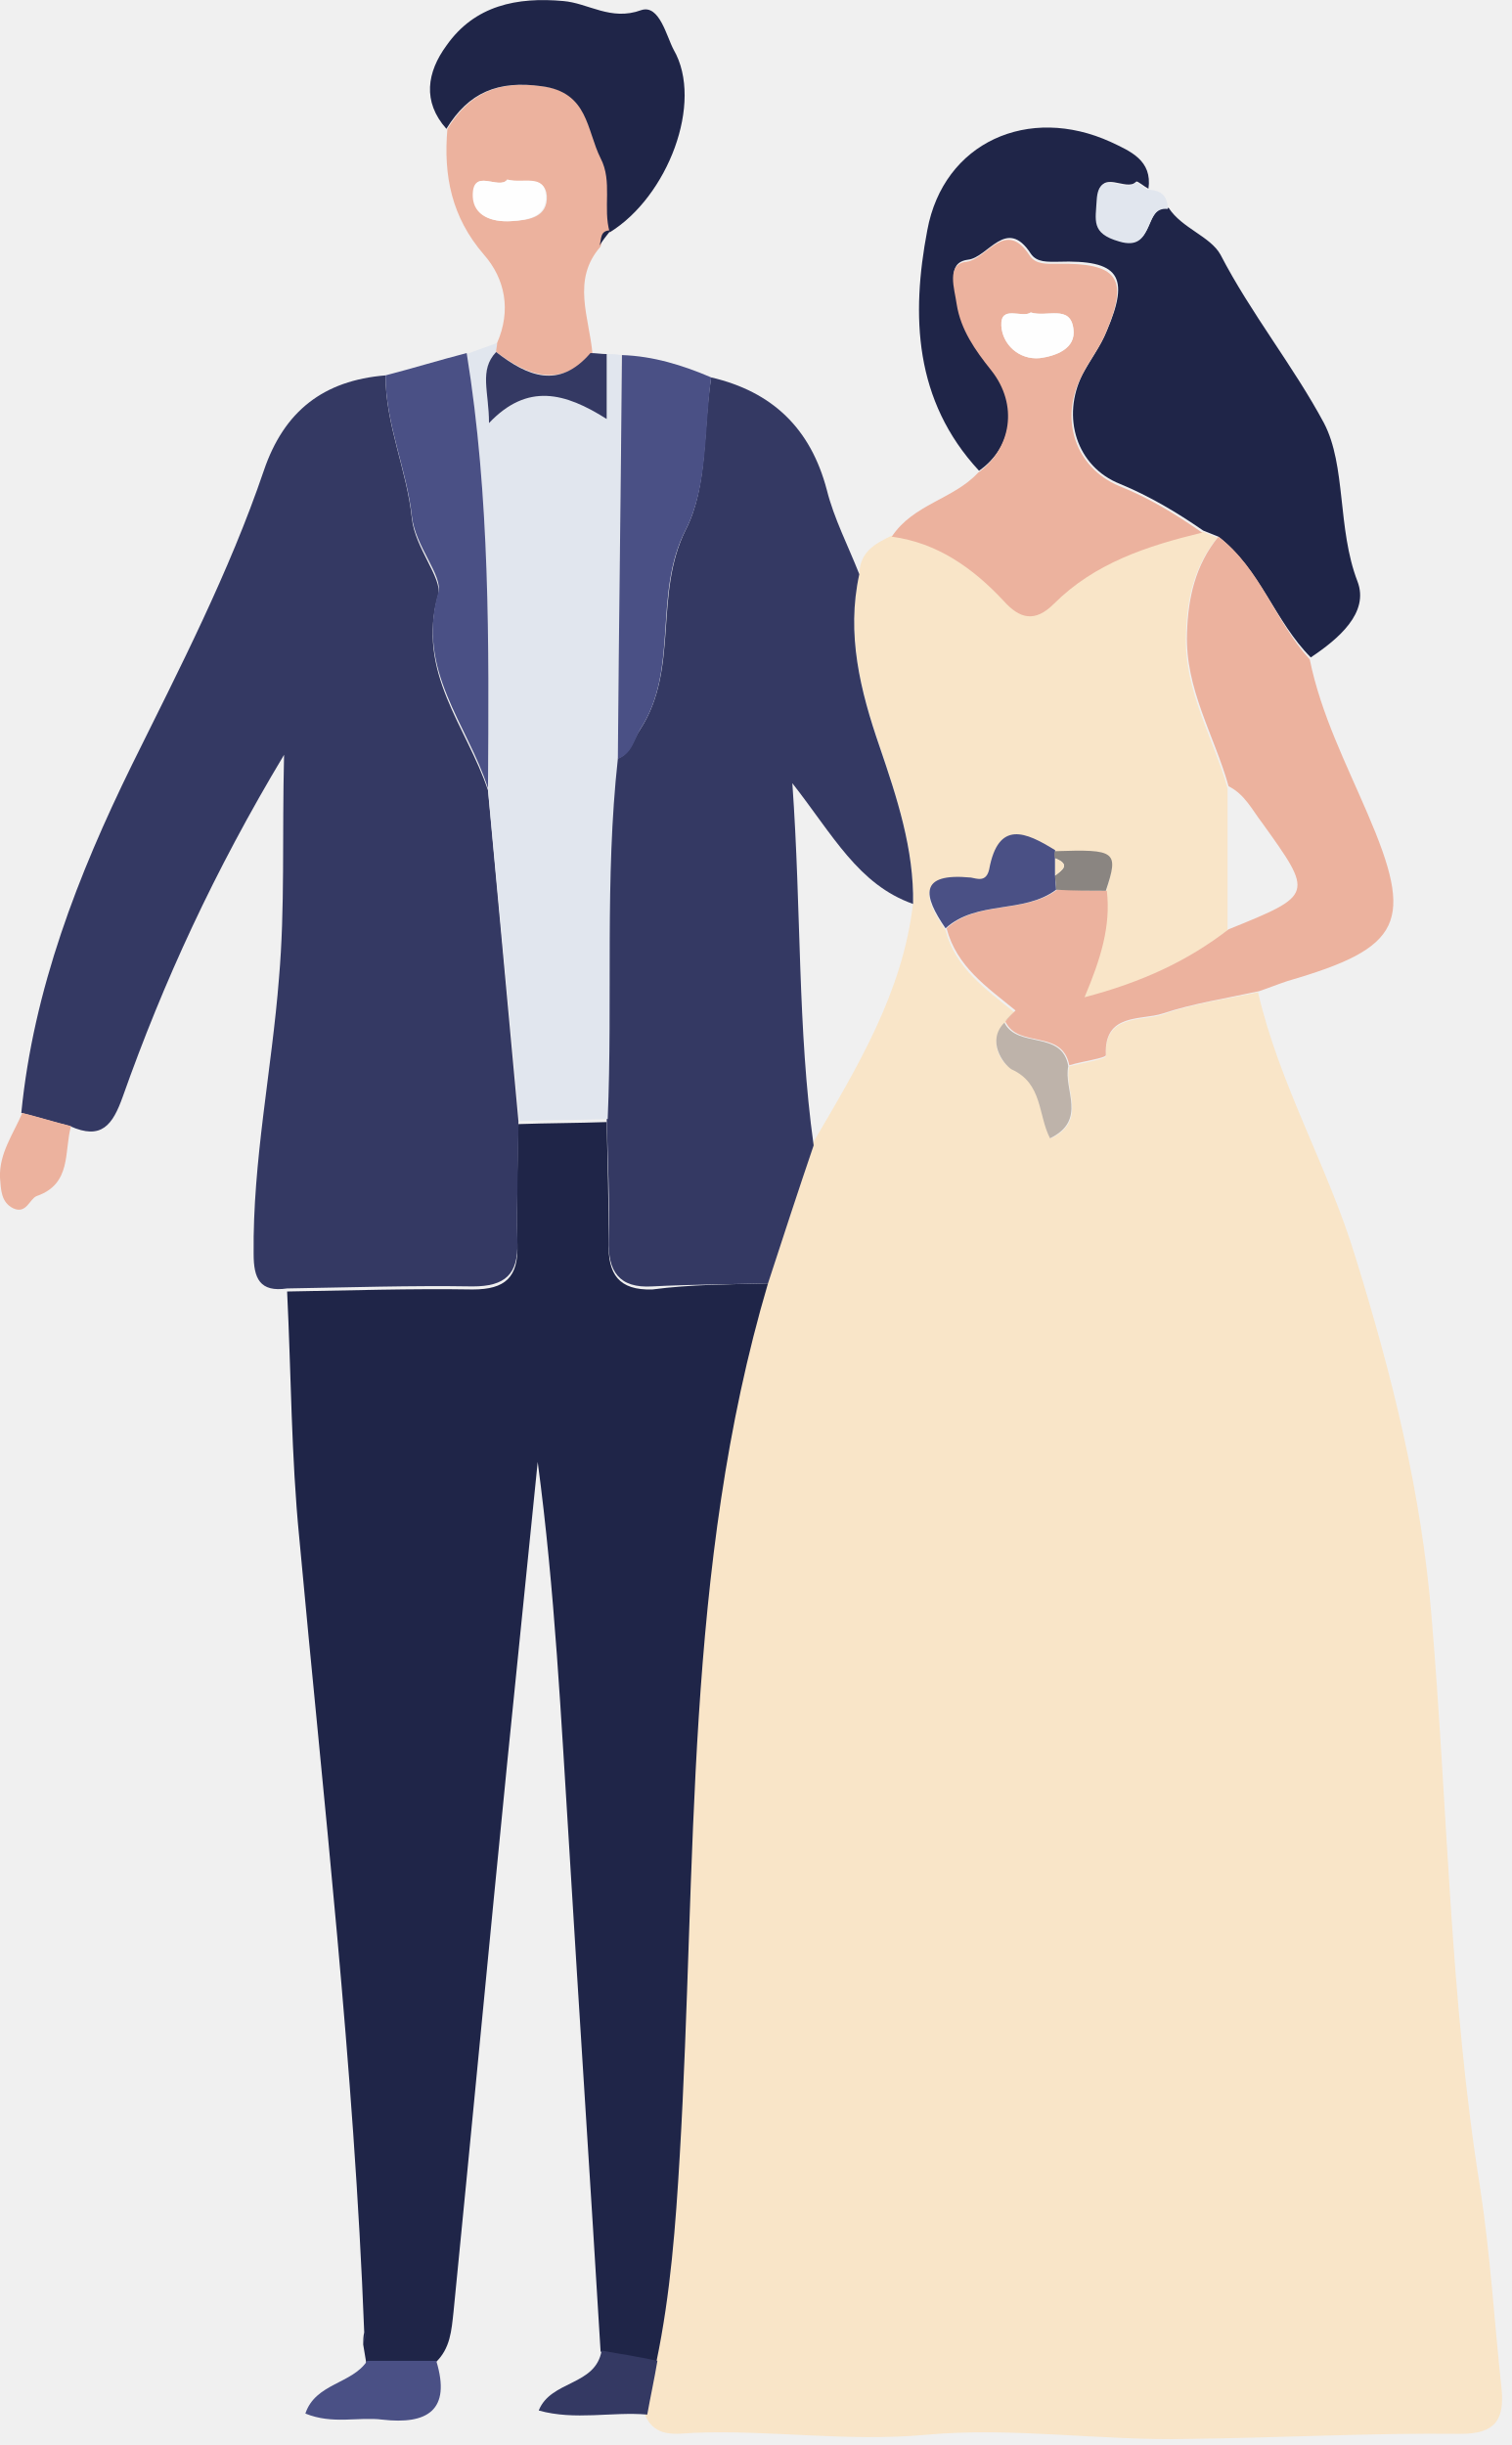
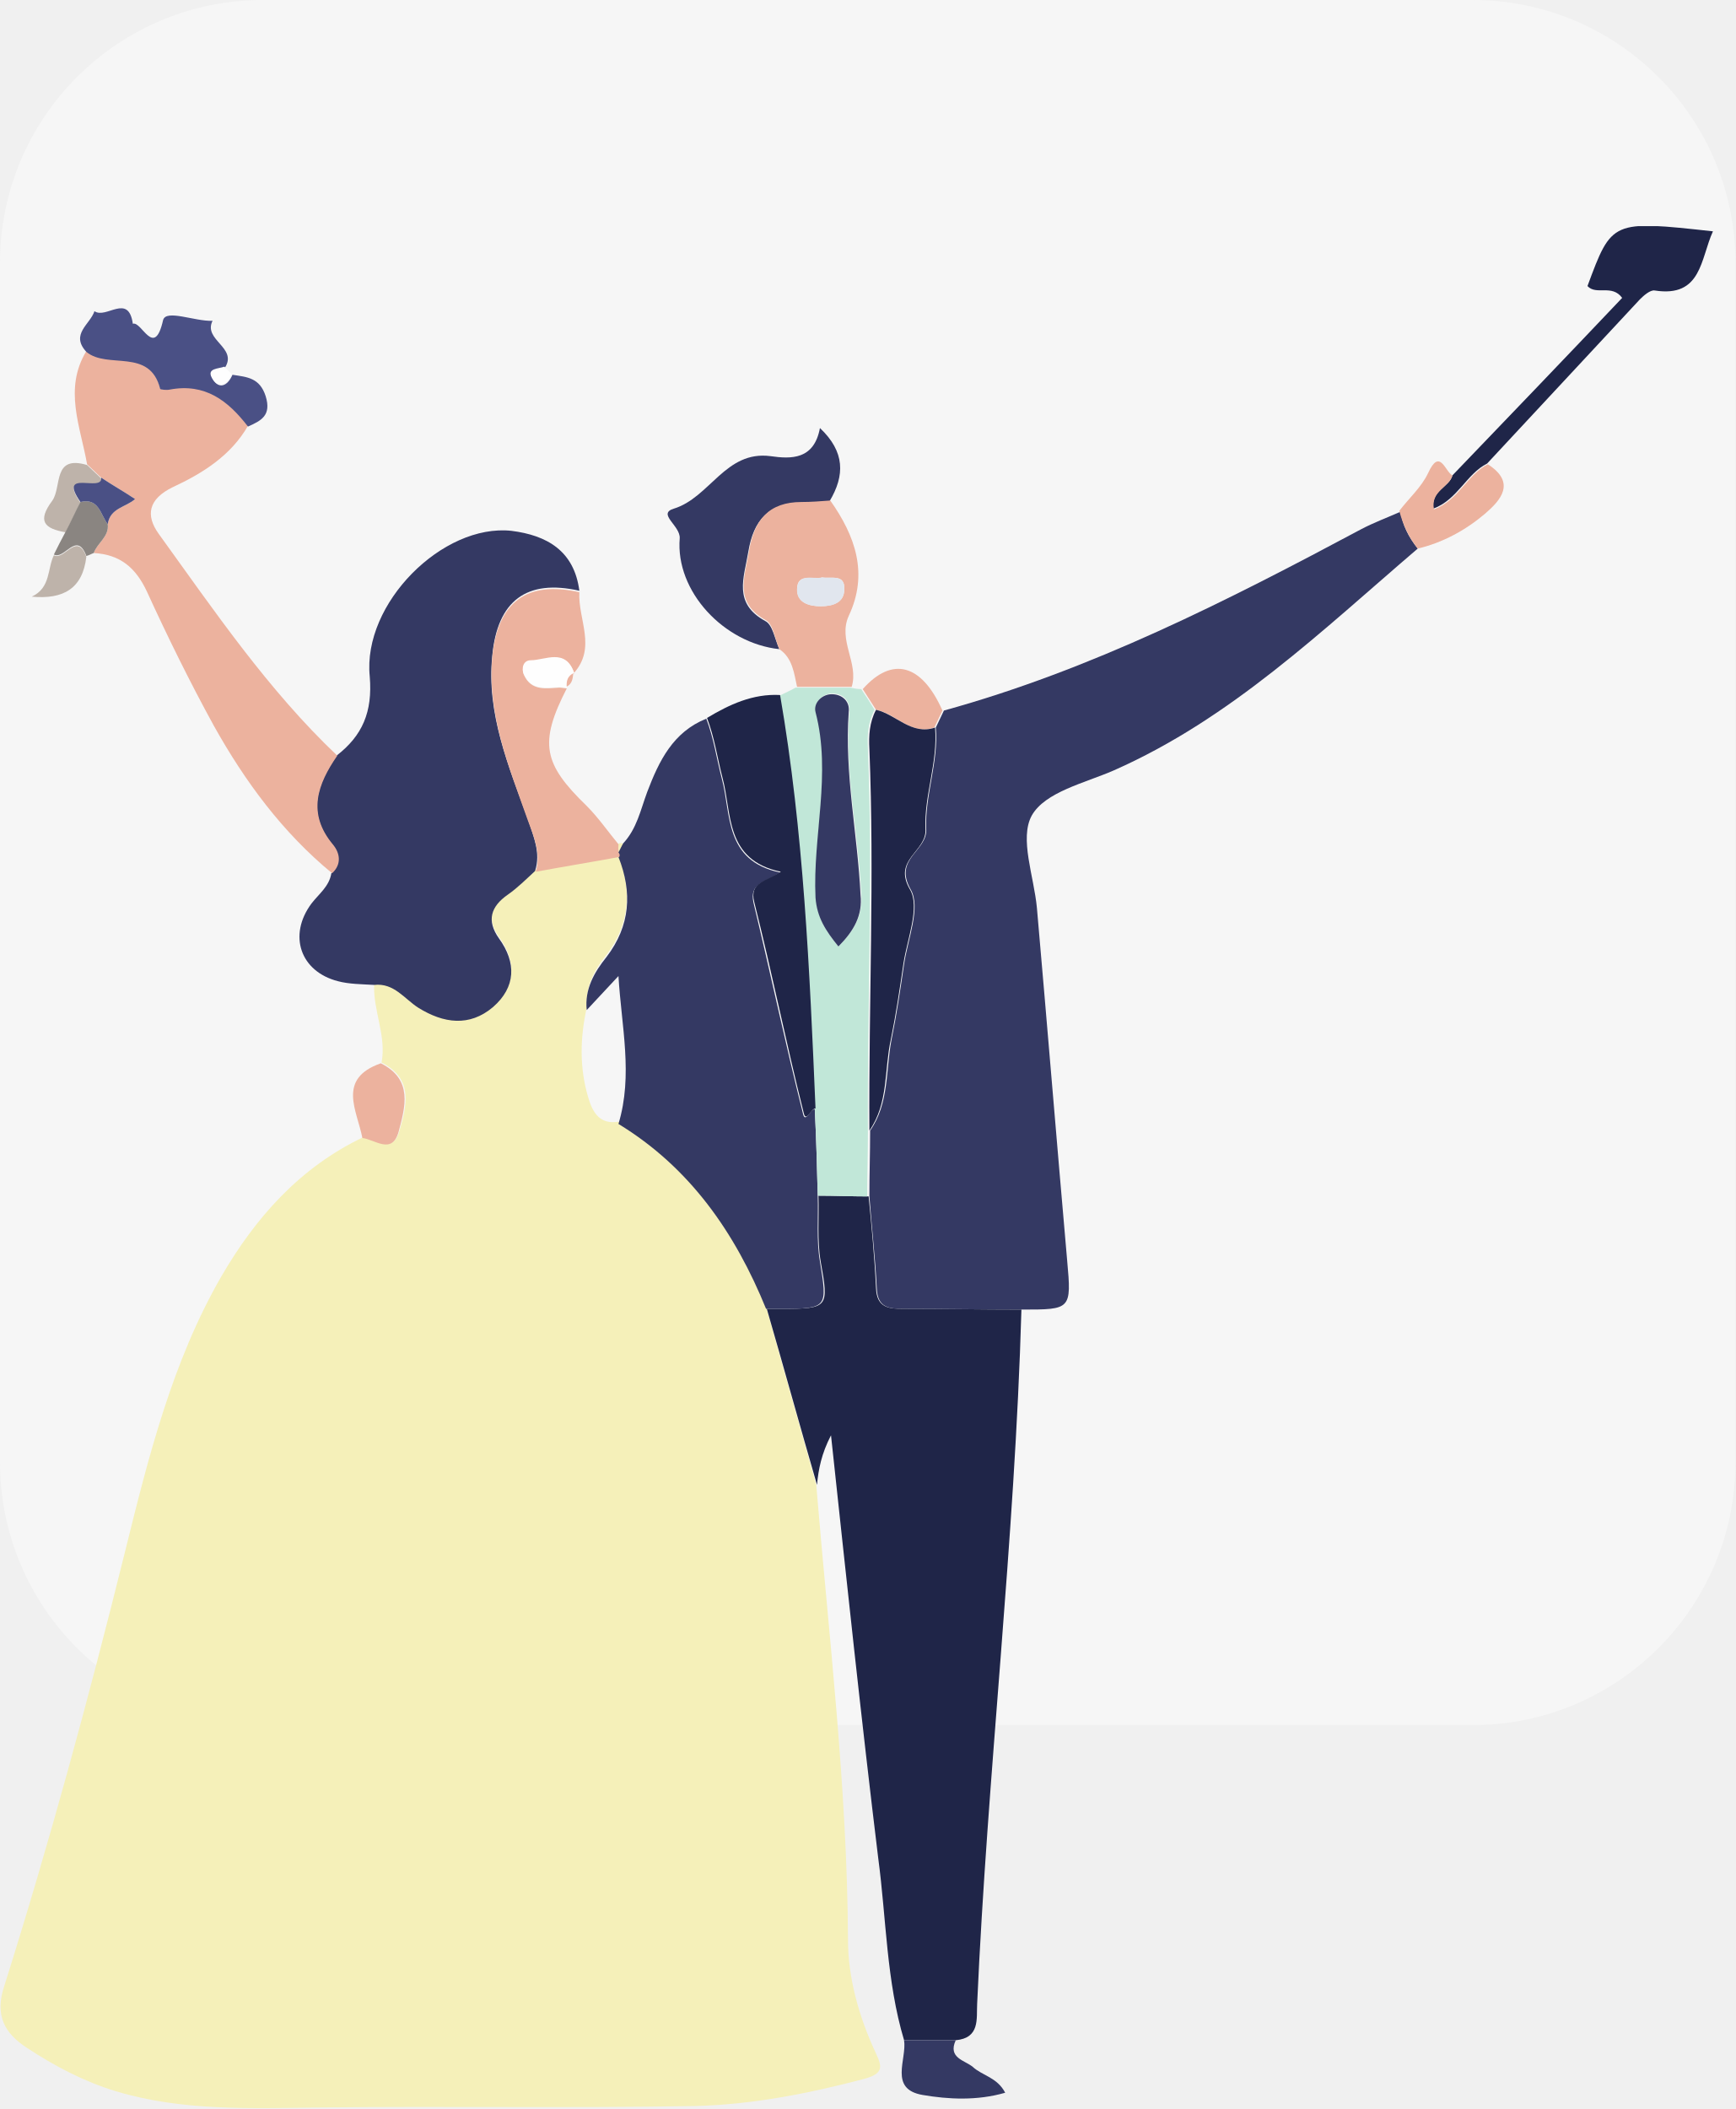
- <svg xmlns="http://www.w3.org/2000/svg" width="149" height="241" viewBox="0 0 149 241" fill="none">
+ <svg xmlns="http://www.w3.org/2000/svg" width="330" height="401" viewBox="0 0 330 401" fill="none">
+   <rect width="330" height="328" rx="50" fill="#F6F6F6" />
  <g clip-path="url(#clip0)">
-     <path d="M124 97.8C126.1 106.9 130.9 115 133.6 123.9C137.2 135.5 140.1 147.1 141.1 159.3C142.7 178.1 142.9 197 145.9 215.7C146.9 222.2 147.3 228.9 148 235.4C148.3 238.4 147.5 239.9 144 239.9C135 239.8 126.1 240.3 117.1 240.4C108.5 240.6 99.8 239.2 91.2 240C83.5 240.7 76 239.5 68.4 239.8C66.6 239.9 64.6 240.3 63.6 238.1C63.9 236.3 64.3 234.5 64.6 232.8C66 226.1 66.6 219.3 66.9 212.5C68.5 183.7 67.2 154.6 75.6 126.5C77.1 121.9 78.6 117.3 80.1 112.7C84.5 105.2 89 97.8 90 89C90.1 83.6 88.4 78.6 86.7 73.5C84.8 68 83.4 62.4 84.7 56.5C84.8 54.4 86.2 53.6 87.9 52.8C92.4 53.5 95.9 55.9 98.9 59.1C100.6 60.9 102.1 61.3 103.9 59.4C107.9 55.3 113.2 53.7 118.5 52.4C119 52.6 119.5 52.8 120 53C117.7 55.8 117 59 116.9 62.6C116.7 68.1 119.6 72.7 121 77.7C121 82.4 121 87.1 121 91.7C117 94.8 112.5 96.9 106.8 98.4C108.4 94.6 109.4 91.3 109 87.9C110.2 84 109.9 83.7 104 84C101.1 82.2 98.4 81 97.5 85.9C97.2 87.3 96.3 86.8 95.7 86.7C90.4 86.2 91 88.5 93.2 91.7C94.2 95.5 97.2 97.5 100 99.8C99.7 100.2 99.4 100.5 99 100.9C97.2 102.8 98.9 105 99.8 105.4C102.9 106.8 102.5 109.9 103.6 112.2C107.3 110.4 104.8 107.4 105.4 105.1C106.6 104.8 109 104.4 109 104.1C108.8 99.9 112.5 100.7 114.6 100C117.6 98.9 120.8 98.5 124 97.8Z" fill="#F9E5C8" />
-     <path d="M75.7 126.5C67.4 154.6 68.7 183.7 67 212.5C66.6 219.3 66.1 226.1 64.7 232.8C62.9 232.5 61.1 232.2 59.2 231.8C58.2 215.2 57.1 198.6 56.1 182C55.3 169.4 54.7 156.8 53 144.1C52 154 51 163.8 50 173.7C48.2 191.7 46.5 209.8 44.7 227.9C44.5 229.7 44.4 231.5 42.9 232.9C40.6 232.9 38.4 232.9 36.1 232.9C36 232.3 35.9 231.7 35.8 231.1C35.8 230.7 35.8 230.3 35.9 229.9C34.9 203.7 31.9 177.7 29.5 151.6C28.7 143.5 28.7 135.4 28.3 127.3C34.4 127.2 40.5 127 46.6 127.1C49.8 127.1 51.1 125.9 51 122.7C50.9 118.7 51 114.8 51.1 110.8C54 110.7 56.9 110.7 59.8 110.6C59.9 114.6 60 118.6 60 122.5C59.9 125.6 61 127.2 64.3 127.1C68.1 126.6 71.9 126.6 75.7 126.5Z" fill="#1F2548" />
-     <path d="M51.1 110.5C51.1 114.5 50.9 118.4 51 122.4C51.1 125.6 49.8 126.8 46.6 126.8C40.5 126.7 34.4 126.9 28.3 127C25.6 127.4 25 126 25 123.6C24.9 114.4 26.8 105.4 27.5 96.4C28.1 89.5 27.8 82.6 28 74.4C21.1 85.9 16.1 96.8 12.1 108.1C11.1 110.9 10 112.4 6.9 111C5.3 110.6 3.7 110.1 2.1 109.7C3.3 97.5 7.7 86.2 13 75.4C17.7 65.9 22.6 56.4 26 46.4C28 40.5 31.9 37.5 38 37C38 41.9 40.1 46.3 40.6 51.1C40.9 54 43.6 57 43.2 58.6C41 66.3 46 71.6 48.1 77.9C49.1 88.7 50.1 99.6 51.1 110.5Z" fill="#343963" />
-     <path d="M75.7 126.5C71.9 126.6 68.1 126.6 64.3 126.8C61 127 59.9 125.3 60 122.2C60.1 118.2 59.9 114.2 59.8 110.3C60.3 98.5 59.5 86.6 60.8 74.8C62.2 74.3 62.4 72.9 63.1 71.9C67 65.9 64.4 58.6 67.6 52.2C69.8 47.9 69.3 42.2 70.1 37.2C76.1 38.6 79.9 42.2 81.5 48.3C82.2 51.1 83.6 53.8 84.7 56.6C83.4 62.5 84.8 68.1 86.7 73.6C88.4 78.6 90.1 83.7 90 89.1C84.6 87.2 82.1 82.3 78.1 77.2C79 89.9 78.6 101.4 80.2 112.9C78.7 117.3 77.2 121.9 75.7 126.5Z" fill="#343963" />
-     <path d="M120.1 52.9C119.6 52.7 119.1 52.5 118.6 52.3C116 50.5 113.3 48.9 110.4 47.7C106.1 46 104.6 41.1 106.7 36.9C107.5 35.4 108.5 34.1 109.1 32.6C111.4 27.2 110.3 25.6 104.3 25.8C103.3 25.8 102.2 25.9 101.6 25C99.2 21.3 97.4 25.4 95.4 25.6C93.2 25.9 94.2 28.3 94.4 29.8C94.7 32.3 96.2 34.3 97.8 36.3C100.5 39.8 99.8 44.1 96.5 46.4C90.1 39.5 89.8 31.1 91.4 22.7C93 14 101.4 10.3 109.5 14C111.4 14.9 113.6 15.8 113.2 18.6C112.8 18.4 112.1 17.8 112 17.9C111 19 108.4 16.4 108.2 19.6C108.1 21.5 107.7 22.9 110.4 23.7C114 24.7 112.7 20.1 115.2 20.5C116.5 22.5 119.3 23.3 120.3 25.1C123.3 30.9 127.5 36.1 130.5 41.7C132.7 45.9 131.8 52.1 133.8 57.3C135 60.4 131.9 63 129.2 64.8C125.7 61.3 124.2 56.1 120.1 52.9Z" fill="#1F2548" />
-     <path d="M60.9 74.8C59.6 86.6 60.4 98.5 59.9 110.3C57 110.4 54.1 110.4 51.2 110.5C50.2 99.6 49.1 88.7 48.1 77.8C48.2 63.4 48.3 49.1 46 34.9C47 34.5 48 34.2 49 33.8C49 34.1 49 34.4 48.9 34.7C47.2 36.6 48.2 38.7 48.2 41.7C52.1 37.7 55.8 38.6 59.8 41.3C59.8 38.8 59.8 36.9 59.8 34.9C60.3 34.9 60.7 34.9 61.2 35C61.2 48.2 61 61.5 60.9 74.8Z" fill="#E1E6EE" />
-     <path d="M120.1 52.9C124.3 56.1 125.7 61.3 129.1 65C130.2 70.4 132.7 75.3 134.8 80.2C139.4 90.9 138.3 93.4 126.9 96.7C126 97 125 97.4 124.1 97.7C120.9 98.4 117.6 98.9 114.6 99.9C112.5 100.6 108.8 99.8 109 104C109 104.3 106.7 104.6 105.4 105C104.7 101.4 100.4 103.4 99.1 100.7C99.4 100.3 99.7 100 100.1 99.6C97.3 97.3 94.3 95.3 93.3 91.5C96.4 88.7 101 90.1 104.2 87.7C105.8 87.7 107.5 87.8 109.1 87.8C109.5 91.3 108.5 94.5 106.9 98.3C112.6 96.8 117.1 94.7 121.1 91.6C129.5 88.2 129.5 88.2 124.4 81.1C123.4 79.8 122.7 78.3 121.1 77.5C119.7 72.5 116.8 67.9 117 62.4C117.1 59 117.8 55.7 120.1 52.9Z" fill="#ECB29E" />
-     <path d="M96.4 46.6C99.7 44.2 100.4 39.9 97.7 36.5C96.1 34.5 94.7 32.5 94.3 30C94.1 28.5 93.2 26 95.3 25.8C97.3 25.5 99.1 21.5 101.5 25.2C102.1 26.1 103.2 26 104.2 26C110.2 25.9 111.3 27.4 109 32.8C108.4 34.3 107.3 35.6 106.6 37.1C104.4 41.3 106 46.1 110.3 47.9C113.3 49.1 115.9 50.7 118.5 52.5C113.1 53.8 107.9 55.5 103.9 59.5C102 61.4 100.5 61 98.9 59.2C95.9 56 92.4 53.5 87.9 52.9C90 49.7 94 49.2 96.4 46.6ZM101.6 30.8C100.7 31.4 98.6 30 98.7 32.1C98.8 33.9 100.4 35.5 102.5 35.3C104 35.1 106.1 34.4 105.8 32.4C105.5 30 103.2 31.3 101.6 30.8Z" fill="#ECB29E" />
-     <path d="M48.9 34.7C48.9 34.4 49 34.1 49 33.8C50.4 30.6 49.8 27.5 47.7 25.1C44.5 21.4 43.7 17.3 44.1 12.7C46.3 9.1 49.2 7.9 53.5 8.5C58.1 9.1 57.9 12.8 59.3 15.6C60.5 18 59.5 20.5 60.2 22.9L60.3 22.8C59.2 22.8 59.4 23.7 59.2 24.3C56.3 27.6 58.1 31.3 58.4 34.9C55.1 38.3 52 37 48.9 34.7ZM50 17.7C49.2 18.8 46.5 16.4 46.7 19.4C46.8 21.3 48.5 21.9 50.4 21.8C52.2 21.7 54 21.4 53.9 19.3C53.7 17.2 51.5 18.2 50 17.7Z" fill="#ECB29E" />
-     <path d="M60.1 22.9C59.4 20.5 60.4 17.9 59.2 15.6C57.8 12.8 58 9.1 53.4 8.5C49.1 7.9 46.2 9.1 44 12.7C41.6 10 42.1 7.1 44 4.5C46.8 0.5 51 -0.3 55.5 0.1C58 0.3 60.2 2.1 63.2 1C65 0.4 65.7 3.6 66.4 4.9C69.4 10.1 65.8 19.4 60.1 22.9Z" fill="#1F2548" />
-     <path d="M46 34.8C48.3 49 48.2 63.4 48.1 77.7C46.1 71.4 41 66.1 43.2 58.4C43.7 56.8 40.9 53.8 40.6 50.9C40.1 46.3 38 41.8 38 37C40.7 36.3 43.3 35.5 46 34.8Z" fill="#4A5085" />
-     <path d="M60.9 74.8C61 61.5 61.2 48.2 61.3 35C64.4 35.1 67.3 36 70.1 37.2C69.4 42.3 69.8 47.9 67.6 52.2C64.3 58.6 67 65.9 63.1 71.9C62.5 72.9 62.3 74.3 60.9 74.8Z" fill="#4A5085" />
-     <path d="M36.2 232.7C38.5 232.7 40.7 232.7 43 232.7C44.5 237.6 42.1 239 37.7 238.5C35.3 238.2 32.8 239 30.1 237.9C31.1 234.9 34.7 235 36.2 232.7Z" fill="#4A5085" />
-     <path d="M59.3 231.7C61.1 232 62.9 232.3 64.8 232.7C64.5 234.5 64.1 236.3 63.8 238C60.3 237.7 56.7 238.6 53.1 237.6C54.3 234.6 58.7 235.2 59.3 231.7Z" fill="#343963" />
-     <path d="M2.2 109.7C3.8 110.1 5.4 110.6 7 111C6.3 113.5 7.1 116.7 3.6 117.9C2.9 118.2 2.6 119.7 1.3 119.1C0.1 118.5 0.1 117.3 3.11155e-06 116.1C-0.1 113.7 1.3 111.8 2.2 109.7Z" fill="#ECB29E" />
-     <path d="M48.9 34.7C52 37.1 55.1 38.4 58.2 34.8C58.7 34.8 59.3 34.9 59.8 34.9C59.8 36.8 59.8 38.7 59.8 41.3C55.7 38.7 52 37.7 48.2 41.7C48.2 38.6 47.2 36.5 48.9 34.7Z" fill="#343963" />
-     <path d="M115.1 20.6C112.6 20.3 113.9 24.9 110.3 23.8C107.5 23 108 21.7 108.1 19.7C108.3 16.5 110.9 19.1 111.9 18C112 17.9 112.7 18.5 113.1 18.7C114.4 18.7 115.1 19.3 115.1 20.6Z" fill="#E1E6EE" />
-     <path d="M36 229.7C36 230.1 36 230.5 35.9 230.9C35.9 230.5 36 230.1 36 229.7Z" fill="#4A5085" />
-     <path d="M59.1 24.2C59.3 23.6 59.1 22.7 60.2 22.7C59.8 23.2 59.4 23.7 59.1 24.2Z" fill="#1F2548" />
-     <path d="M104.1 87.7C100.9 90.1 96.3 88.7 93.2 91.5C91 88.3 90.5 86 95.7 86.5C96.3 86.6 97.2 87 97.5 85.7C98.4 80.8 101.1 82 104 83.8C104 84 104 84.3 104 84.5C104 85.1 104 85.6 104 86.2C104 86.8 104.1 87.3 104.1 87.7Z" fill="#4A5085" />
-     <path d="M99 100.8C100.3 103.4 104.7 101.5 105.3 105.1C104.8 107.4 107.2 110.4 103.5 112.2C102.3 109.9 102.8 106.8 99.7 105.4C98.9 104.9 97.2 102.6 99 100.8Z" fill="#BEB3AA" />
-     <path d="M104.1 87.7C104.1 87.2 104 86.8 104 86.3C104.8 85.7 105.5 85.2 104 84.6C103.9 84.4 103.9 84.1 104 83.9C110 83.7 110.3 83.9 109 87.8C107.4 87.8 105.8 87.8 104.1 87.7Z" fill="#8A8581" />
-     <path d="M100 99.6C99.7 100 99.4 100.3 99 100.7C99.4 100.4 99.7 100 100 99.6Z" fill="#BEB3AA" />
-     <path d="M101.6 30.8C103.2 31.3 105.5 30 105.8 32.4C106.1 34.4 104 35.1 102.5 35.3C100.5 35.5 98.8 34 98.7 32.1C98.6 30 100.8 31.4 101.6 30.8Z" fill="#FEFEFE" />
-     <path d="M50 17.7C51.6 18.1 53.7 17.1 53.8 19.3C53.9 21.4 52 21.7 50.3 21.8C48.5 21.9 46.7 21.3 46.6 19.4C46.5 16.4 49.2 18.8 50 17.7Z" fill="#FEFEFE" />
-     <path d="M104 84.6C105.5 85.2 104.8 85.7 104 86.3C104 85.7 104 85.2 104 84.6Z" fill="#F9E5C8" />
+     <path d="M155.211 282.323C157.597 311.148 161.105 339.833 161.246 368.8C161.246 376.112 163.351 383.564 166.579 390.454C167.842 393.126 167.842 394.251 164.474 395.235C153.808 398.047 143.142 400.156 132.196 400.438C108.339 400.859 84.482 400.438 60.625 400.719C47.574 400.859 34.663 401.422 22.033 397.625C15.998 395.797 10.385 392.844 5.052 389.329C0.982 386.657 -1.123 383.283 0.842 377.518C9.402 350.379 16.84 322.96 23.717 295.259C28.207 277.12 32.698 258.981 42.101 242.67C48.556 231.562 56.976 222 69.045 216.235C71.431 216.516 74.659 219.469 75.922 215.11C77.325 210.329 78.728 205.126 72.554 202.033C73.536 196.971 70.87 192.049 71.15 186.987C74.939 186.566 76.904 189.659 79.57 191.346C84.342 194.299 89.254 195.143 93.744 191.206C98.095 187.409 98.235 182.769 94.867 178.129C92.481 174.754 93.323 172.082 96.551 169.833C98.375 168.567 100.059 166.88 101.743 165.333C107.076 164.349 112.269 163.505 117.601 162.521C120.127 169.27 119.847 175.598 115.356 181.504C112.97 184.456 111.286 187.69 111.567 191.628C110.304 197.252 110.164 203.017 111.848 208.642C112.69 211.595 114.093 213.844 117.601 213.282C131.214 221.719 139.774 233.952 145.669 248.435C148.896 259.965 152.124 271.214 155.211 282.323Z" fill="#F5F0B9" />
+     <path d="M269.585 104.307C251.341 119.915 234.08 136.648 211.767 146.491C206.294 148.881 198.715 150.569 196.189 155.068C193.804 159.427 196.61 166.599 197.172 172.645C199.136 195.002 200.961 217.36 202.926 239.717C203.768 248.998 203.627 248.998 194.365 248.998C186.927 248.998 179.349 248.857 171.911 248.857C169.105 248.857 166.859 248.716 166.719 244.92C166.438 239.155 165.737 233.249 165.316 227.484C165.316 223.266 165.456 219.188 165.456 214.969C169.105 209.767 168.403 203.439 169.526 197.674C170.508 192.893 171.21 188.112 171.911 183.331C172.613 178.551 175.139 172.504 173.174 169.13C169.806 163.224 176.402 161.818 176.121 157.599C175.841 151.272 178.507 144.804 177.946 138.335C178.507 137.211 178.928 136.226 179.489 135.101C207.557 127.368 233.238 114.291 258.779 100.651C261.165 99.386 263.831 98.401 266.357 97.276C266.638 99.808 267.901 102.198 269.585 104.307Z" fill="#343963" />
+     <path d="M165.175 227.484C165.737 233.249 166.298 239.014 166.579 244.92C166.719 248.716 169.105 248.857 171.771 248.857C179.209 248.857 186.787 248.998 194.225 248.998C192.962 293.15 187.769 337.021 185.805 381.033C185.664 383.845 186.366 387.501 181.735 387.923C178.507 387.923 175.139 387.923 171.911 387.923C168.543 376.674 168.543 364.863 167 353.332C163.772 326.897 160.965 300.321 158.018 272.902C156.194 276.417 155.632 279.37 155.352 282.323C152.124 271.214 149.037 259.965 145.809 248.857C146.791 248.857 147.633 248.857 148.616 248.857C157.597 248.857 157.597 248.576 156.053 239.858C155.352 235.78 155.773 231.562 155.632 227.343C158.72 227.343 161.947 227.484 165.175 227.484Z" fill="#1F2548" />
+     <path d="M101.743 165.614C100.059 167.161 98.375 168.848 96.551 170.114C93.323 172.364 92.481 175.035 94.867 178.41C98.235 183.05 98.095 187.69 93.744 191.487C89.254 195.284 84.342 194.581 79.57 191.628C76.904 189.94 74.939 186.847 71.15 187.269C68.764 187.128 66.379 187.128 64.274 186.566C57.117 184.738 54.731 177.848 59.222 171.801C60.625 169.973 62.59 168.567 63.011 166.036C64.835 164.208 64.555 162.24 63.151 160.552C58.239 154.647 60.344 149.022 63.993 143.679C68.905 139.882 70.87 135.383 70.308 128.633C68.905 114.712 84.201 99.526 97.253 100.932C103.989 101.776 109.181 104.729 110.164 112.322C100.2 110.072 94.586 114.15 93.604 124.696C92.481 135.664 96.691 145.647 100.34 155.631C101.463 159.146 102.866 162.099 101.743 165.614Z" fill="#343963" />
+     <path d="M155.492 227.343C155.632 231.562 155.211 235.78 155.913 239.858C157.316 248.576 157.457 248.857 148.475 248.857C147.493 248.857 146.651 248.857 145.669 248.857C139.774 234.374 131.214 222 117.601 213.704C120.408 204.423 118.163 195.143 117.601 185.581C115.637 187.69 113.532 189.94 111.567 192.049C111.146 188.112 112.97 184.878 115.356 181.925C119.847 176.02 120.268 169.692 117.601 162.943C117.742 162.661 117.742 162.38 117.461 162.099C117.742 161.537 118.022 160.974 118.443 160.412C121.11 157.599 121.811 153.943 123.074 150.569C125.32 144.663 127.986 139.179 134.301 136.648C135.705 140.304 136.266 144.241 137.248 148.038C139.073 154.787 137.669 163.646 148.335 165.896C145.528 167.723 142.441 167.864 143.283 171.661C146.511 185.019 149.317 198.377 152.685 211.735C153.106 213.704 154.089 210.892 154.931 210.892C155.211 216.375 155.352 221.859 155.492 227.343Z" fill="#343963" />
+     <path d="M64.133 143.679C60.344 149.163 58.38 154.646 63.291 160.552C64.695 162.24 64.975 164.349 63.151 166.036C53.749 158.302 46.592 148.6 40.697 138.054C36.066 129.617 31.856 121.04 27.927 112.463C25.822 107.963 22.875 105.432 17.823 105.151C18.524 103.182 20.77 102.057 20.489 99.667C20.91 96.573 23.997 96.433 25.681 94.886C23.576 93.48 21.331 92.215 19.226 90.808C18.384 89.965 17.402 89.121 16.56 88.277C15.297 81.106 12.069 73.935 16.419 66.763C20.629 70.138 28.488 65.92 30.453 73.794C30.453 74.075 31.716 74.075 32.277 73.935C38.873 72.669 43.364 76.044 47.153 80.965C43.925 86.59 38.592 89.965 32.839 92.636C28.207 94.886 27.646 97.98 30.172 101.495C40.838 116.259 50.942 131.164 64.133 143.679Z" fill="#ECB29E" />
+     <path d="M155.492 227.343C155.352 221.859 155.211 216.375 154.931 210.892C153.808 184.597 152.685 158.302 148.195 132.289C149.317 131.727 150.3 131.305 151.282 130.742C154.79 130.742 158.299 130.742 161.667 130.742C162.368 130.883 163.07 131.024 163.772 131.024C164.614 132.289 165.456 133.555 166.298 134.961C165.035 137.351 164.895 139.882 165.035 142.413C166.017 166.599 164.895 190.784 165.035 214.969C165.035 219.188 164.895 223.265 164.895 227.484C161.947 227.484 158.72 227.343 155.492 227.343ZM159.421 179.957C162.368 177.004 164.053 174.192 163.772 169.973C163.211 158.302 160.544 146.913 161.526 135.242C161.667 132.992 159.983 131.727 158.018 131.867C156.334 132.008 154.79 133.555 155.211 135.242C158.299 147.053 154.51 158.724 155.211 170.536C155.352 174.332 157.036 177.004 159.421 179.957Z" fill="#C1E7D8" />
+     <path d="M148.335 132.148C152.826 158.162 153.948 184.456 155.071 210.751C154.229 210.751 153.247 213.563 152.826 211.595C149.458 198.236 146.791 184.878 143.423 171.52C142.441 167.723 145.669 167.583 148.475 165.755C137.81 163.505 139.213 154.646 137.389 147.897C136.406 144.101 135.845 140.163 134.442 136.507C138.652 133.976 143.142 131.867 148.335 132.148Z" fill="#1F2548" />
+     <path d="M117.601 162.099C117.882 162.38 117.882 162.661 117.742 162.943C112.409 163.927 107.217 164.771 101.884 165.755C102.866 162.24 101.603 159.287 100.34 155.912C96.832 145.929 92.622 135.945 93.604 124.977C94.586 114.431 100.2 110.353 110.164 112.603C109.883 117.806 113.532 123.149 109.041 128.071H109.181C107.638 123.29 103.848 125.68 100.901 125.68C99.638 125.68 99.077 127.227 99.638 128.352C101.042 131.445 103.848 130.883 106.375 130.742C106.796 130.742 107.357 130.883 107.778 130.883C102.445 141.288 103.287 145.225 111.567 153.24C113.812 155.49 115.637 158.162 117.742 160.693C117.601 160.974 117.601 161.537 117.601 162.099Z" fill="#ECB29E" />
+     <path d="M148.195 123.43C137.669 122.306 128.407 112.463 129.249 102.339C129.39 99.948 124.899 97.698 128.127 96.714C135.003 94.605 137.95 85.606 146.511 86.731C150.44 87.293 154.79 87.434 155.913 81.387C160.684 85.887 160.684 90.386 157.737 95.308C155.913 95.448 154.089 95.589 152.264 95.589C146.09 95.73 143.283 98.964 142.3 104.87C141.458 109.932 139.353 114.712 145.528 118.087C146.932 118.79 147.353 121.603 148.195 123.43Z" fill="#343963" />
+     <path d="M148.195 123.43C147.353 121.603 147.072 118.79 145.669 117.947C139.494 114.572 141.599 109.791 142.441 104.729C143.423 98.823 146.23 95.449 152.405 95.449C154.229 95.449 156.053 95.308 157.878 95.167C162.649 101.917 165.175 109.088 161.386 117.103C159.281 121.743 163.351 126.102 161.947 130.602C158.439 130.602 154.931 130.602 151.563 130.602C151.001 128.071 150.721 125.118 148.195 123.43ZM156.334 109.791C154.65 110.354 151.563 108.807 151.563 112.041C151.563 114.572 153.808 115.275 156.053 115.275C158.299 115.275 160.544 114.572 160.544 112.041C160.684 109.088 158.158 110.072 156.334 109.791Z" fill="#ECB29E" />
+     <path d="M276.181 90.386C286.987 79.138 297.792 67.888 308.458 56.639C306.493 53.968 303.546 56.218 301.862 54.39C306.493 41.875 306.493 41.875 325.719 43.984C323.334 49.187 323.614 56.639 314.633 55.233C313.791 55.093 312.528 56.218 311.826 56.921C302.143 67.326 292.46 77.731 282.777 88.137C278.847 90.105 277.163 95.027 272.532 96.714C272.111 93.199 275.619 92.636 276.181 90.386Z" fill="#1F2548" />
+     <path d="M47.153 81.106C43.364 76.185 39.013 72.81 32.277 74.075C31.716 74.216 30.453 74.075 30.453 73.935C28.488 66.061 20.489 70.279 16.419 66.904C13.332 63.529 17.121 61.702 17.963 59.17C20.208 60.717 24.418 55.655 25.26 61.561C26.945 60.998 29.33 68.31 31.014 60.858C31.576 58.749 37.049 61.139 40.417 60.998C38.592 64.654 45.188 66.061 42.802 69.857C41.68 70.279 39.434 70.138 40.417 71.966C41.539 74.075 43.223 73.513 44.206 71.263C47.013 71.685 49.398 71.826 50.521 75.341C51.644 78.997 49.679 79.981 47.153 81.106Z" fill="#4A5085" />
+     <path d="M276.181 90.386C275.619 92.636 271.971 93.339 272.672 96.855C277.303 95.167 278.988 90.246 282.917 88.277C288.39 91.793 285.303 95.167 282.356 97.698C278.707 100.792 274.356 103.182 269.585 104.307C267.901 102.198 266.778 99.808 266.077 97.136C267.901 94.746 270.287 92.636 271.55 89.965C273.795 85.043 274.777 89.683 276.181 90.386Z" fill="#ECB29E" />
+     <path d="M171.911 387.923C175.139 387.923 178.507 387.923 181.735 387.923C180.191 391.298 183.419 391.72 184.963 392.985C186.787 394.672 189.594 394.954 191.137 397.907C185.805 399.453 180.331 399.172 175.42 398.328C168.964 397.203 172.473 391.579 171.911 387.923Z" fill="#343963" />
+     <path d="M166.579 134.961C165.737 133.695 164.895 132.289 164.052 131.024C169.666 124.696 175.279 126.243 179.209 135.101C178.647 136.226 178.226 137.211 177.665 138.335C173.174 139.882 170.368 135.664 166.579 134.961Z" fill="#ECB29E" />
+     <path d="M72.413 202.174C78.588 205.267 77.044 210.47 75.781 215.251C74.518 219.61 71.291 216.657 68.905 216.375C67.922 211.173 63.993 205.126 72.413 202.174Z" fill="#ECB29E" />
+     <path d="M16.56 88.418C17.402 89.262 18.384 90.105 19.226 90.949C19.647 93.902 10.806 89.121 15.297 95.589C14.314 97.417 13.472 99.386 12.49 101.214C8.42 100.511 7.017 99.105 9.964 95.167C11.788 92.496 9.964 86.449 16.56 88.418Z" fill="#BEB3AA" />
+     <path d="M12.49 101.073C13.472 99.245 14.314 97.276 15.297 95.448C18.805 94.605 19.086 97.839 20.489 99.667C20.77 102.057 18.524 103.182 17.823 105.151C17.402 105.291 16.981 105.573 16.419 105.713C14.595 100.792 12.209 106.557 10.245 105.432C10.946 104.026 11.648 102.62 12.49 101.073Z" fill="#8A8581" />
+     <path d="M10.245 105.573C12.209 106.698 14.595 100.932 16.419 105.854C15.718 111.9 12.069 114.009 6.034 113.447C9.683 111.76 8.981 108.104 10.245 105.573Z" fill="#BEB3AA" />
+     <path d="M109.041 127.789C108.901 128.914 108.901 130.039 107.638 130.602C107.638 129.477 107.778 128.493 109.041 127.789Z" fill="#ECB29E" />
+     <path d="M117.601 162.099C117.601 161.537 117.601 160.974 117.601 160.412C117.882 160.271 118.163 160.271 118.443 160.412C118.163 160.974 117.882 161.537 117.601 162.099Z" fill="#F5F0B9" />
+     <path d="M166.579 134.961C170.368 135.804 173.315 139.882 177.805 138.335C178.367 144.944 175.7 151.272 175.981 157.599C176.262 161.958 169.666 163.364 173.034 169.13C174.999 172.504 172.473 178.551 171.771 183.332C171.069 188.112 170.368 192.893 169.385 197.674C168.122 203.439 168.964 209.767 165.316 214.969C165.175 190.784 166.298 166.599 165.316 142.413C165.175 139.882 165.316 137.351 166.579 134.961Z" fill="#1F2548" />
+     <path d="M20.489 99.667C19.086 97.839 18.805 94.605 15.297 95.448C10.806 88.98 19.647 93.761 19.226 90.808C21.331 92.214 23.576 93.48 25.681 94.886C23.997 96.433 20.91 96.573 20.489 99.667Z" fill="#4A5085" />
+     <path d="M159.421 179.957C157.036 177.004 155.352 174.473 155.071 170.676C154.51 158.865 158.158 147.194 155.071 135.383C154.65 133.695 156.194 132.148 157.878 132.008C159.842 131.867 161.667 133.133 161.386 135.383C160.544 147.053 163.07 158.584 163.631 170.114C164.052 174.051 162.368 177.004 159.421 179.957Z" fill="#343963" />
+     <path d="M109.181 127.93C107.918 128.493 107.638 129.477 107.778 130.742C107.357 130.742 106.796 130.602 106.375 130.602C103.848 130.742 101.042 131.305 99.638 128.211C99.077 127.086 99.498 125.54 100.901 125.54C103.708 125.54 107.497 123.149 109.181 127.93Z" fill="#FEFEFE" />
+     <path d="M156.334 109.791C158.018 110.072 160.684 109.088 160.544 112.041C160.544 114.712 158.299 115.275 156.053 115.275C153.808 115.275 151.422 114.572 151.563 112.041C151.703 108.807 154.65 110.213 156.334 109.791Z" fill="#E1E6EE" />
+     <path d="M44.065 71.123C43.083 73.372 41.399 73.935 40.276 71.826C39.294 69.998 41.539 70.138 42.662 69.716C43.223 70.279 43.644 70.701 44.065 71.123Z" fill="#FEFEFE" />
  </g>
  <defs>
    <clipPath id="clip0">
-       <rect width="148.1" height="240.4" fill="white" />
+       <rect width="326" height="358" fill="white" transform="translate(0 43)" />
    </clipPath>
  </defs>
</svg>
